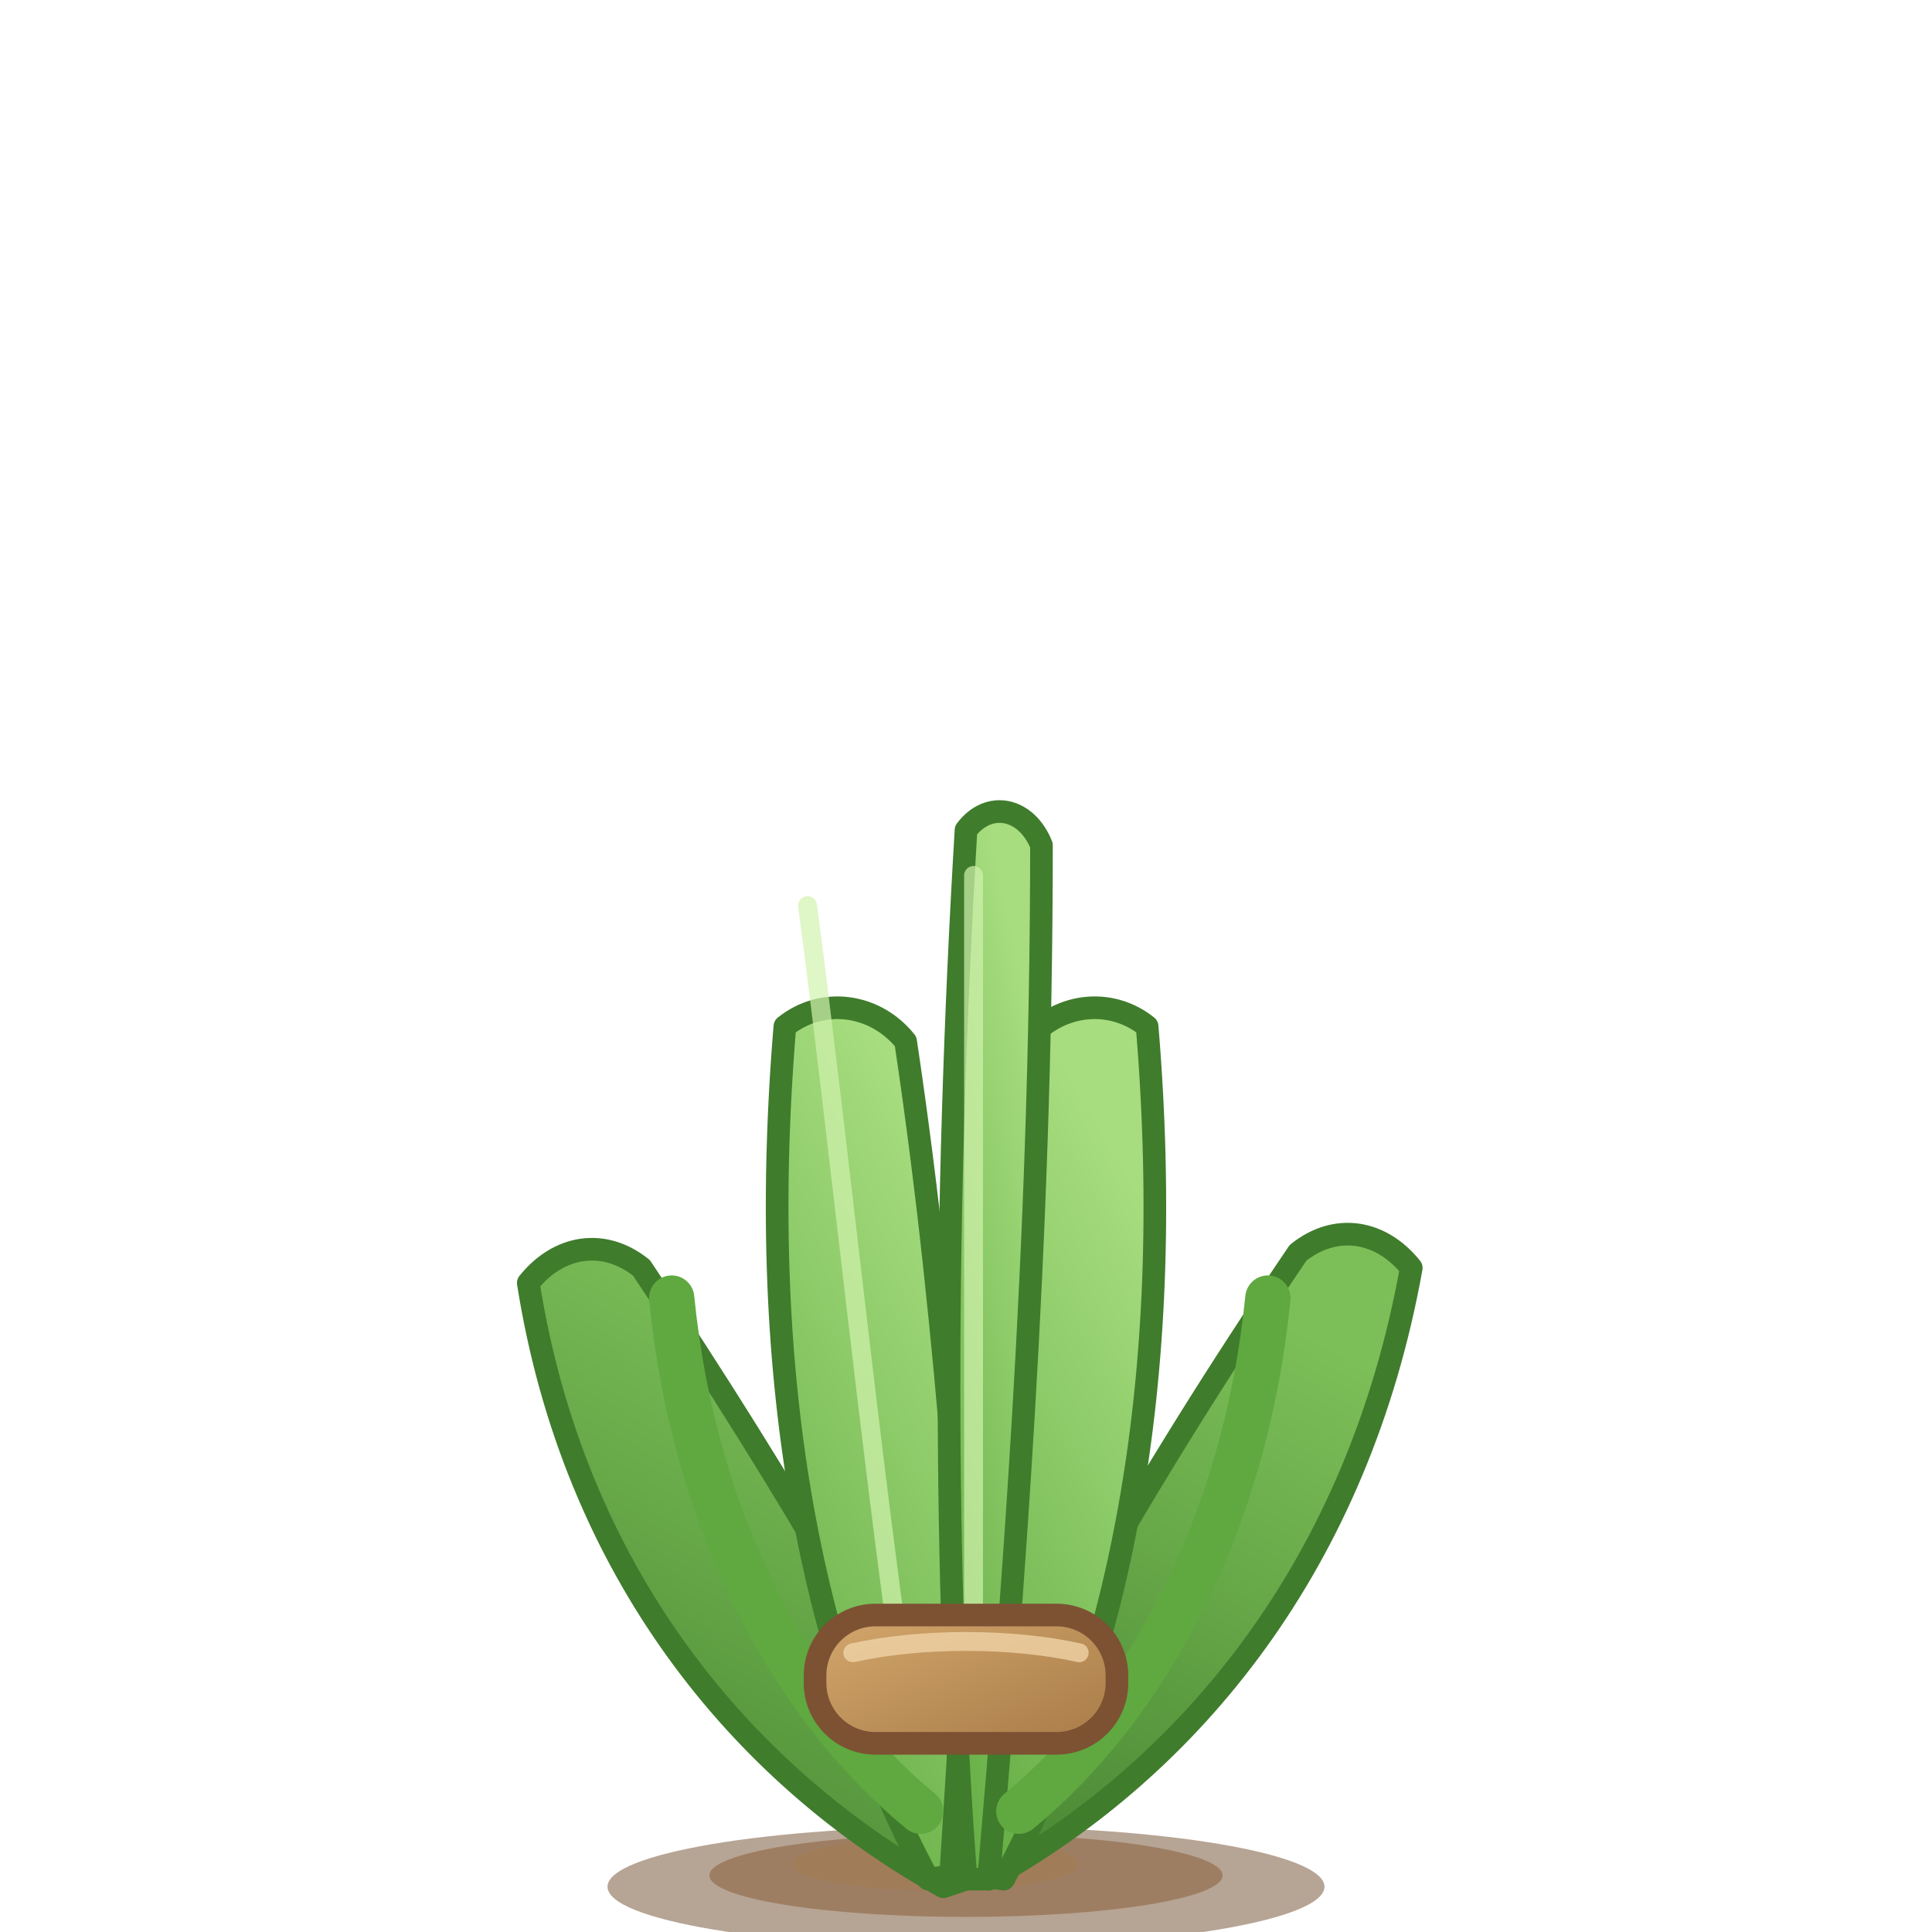
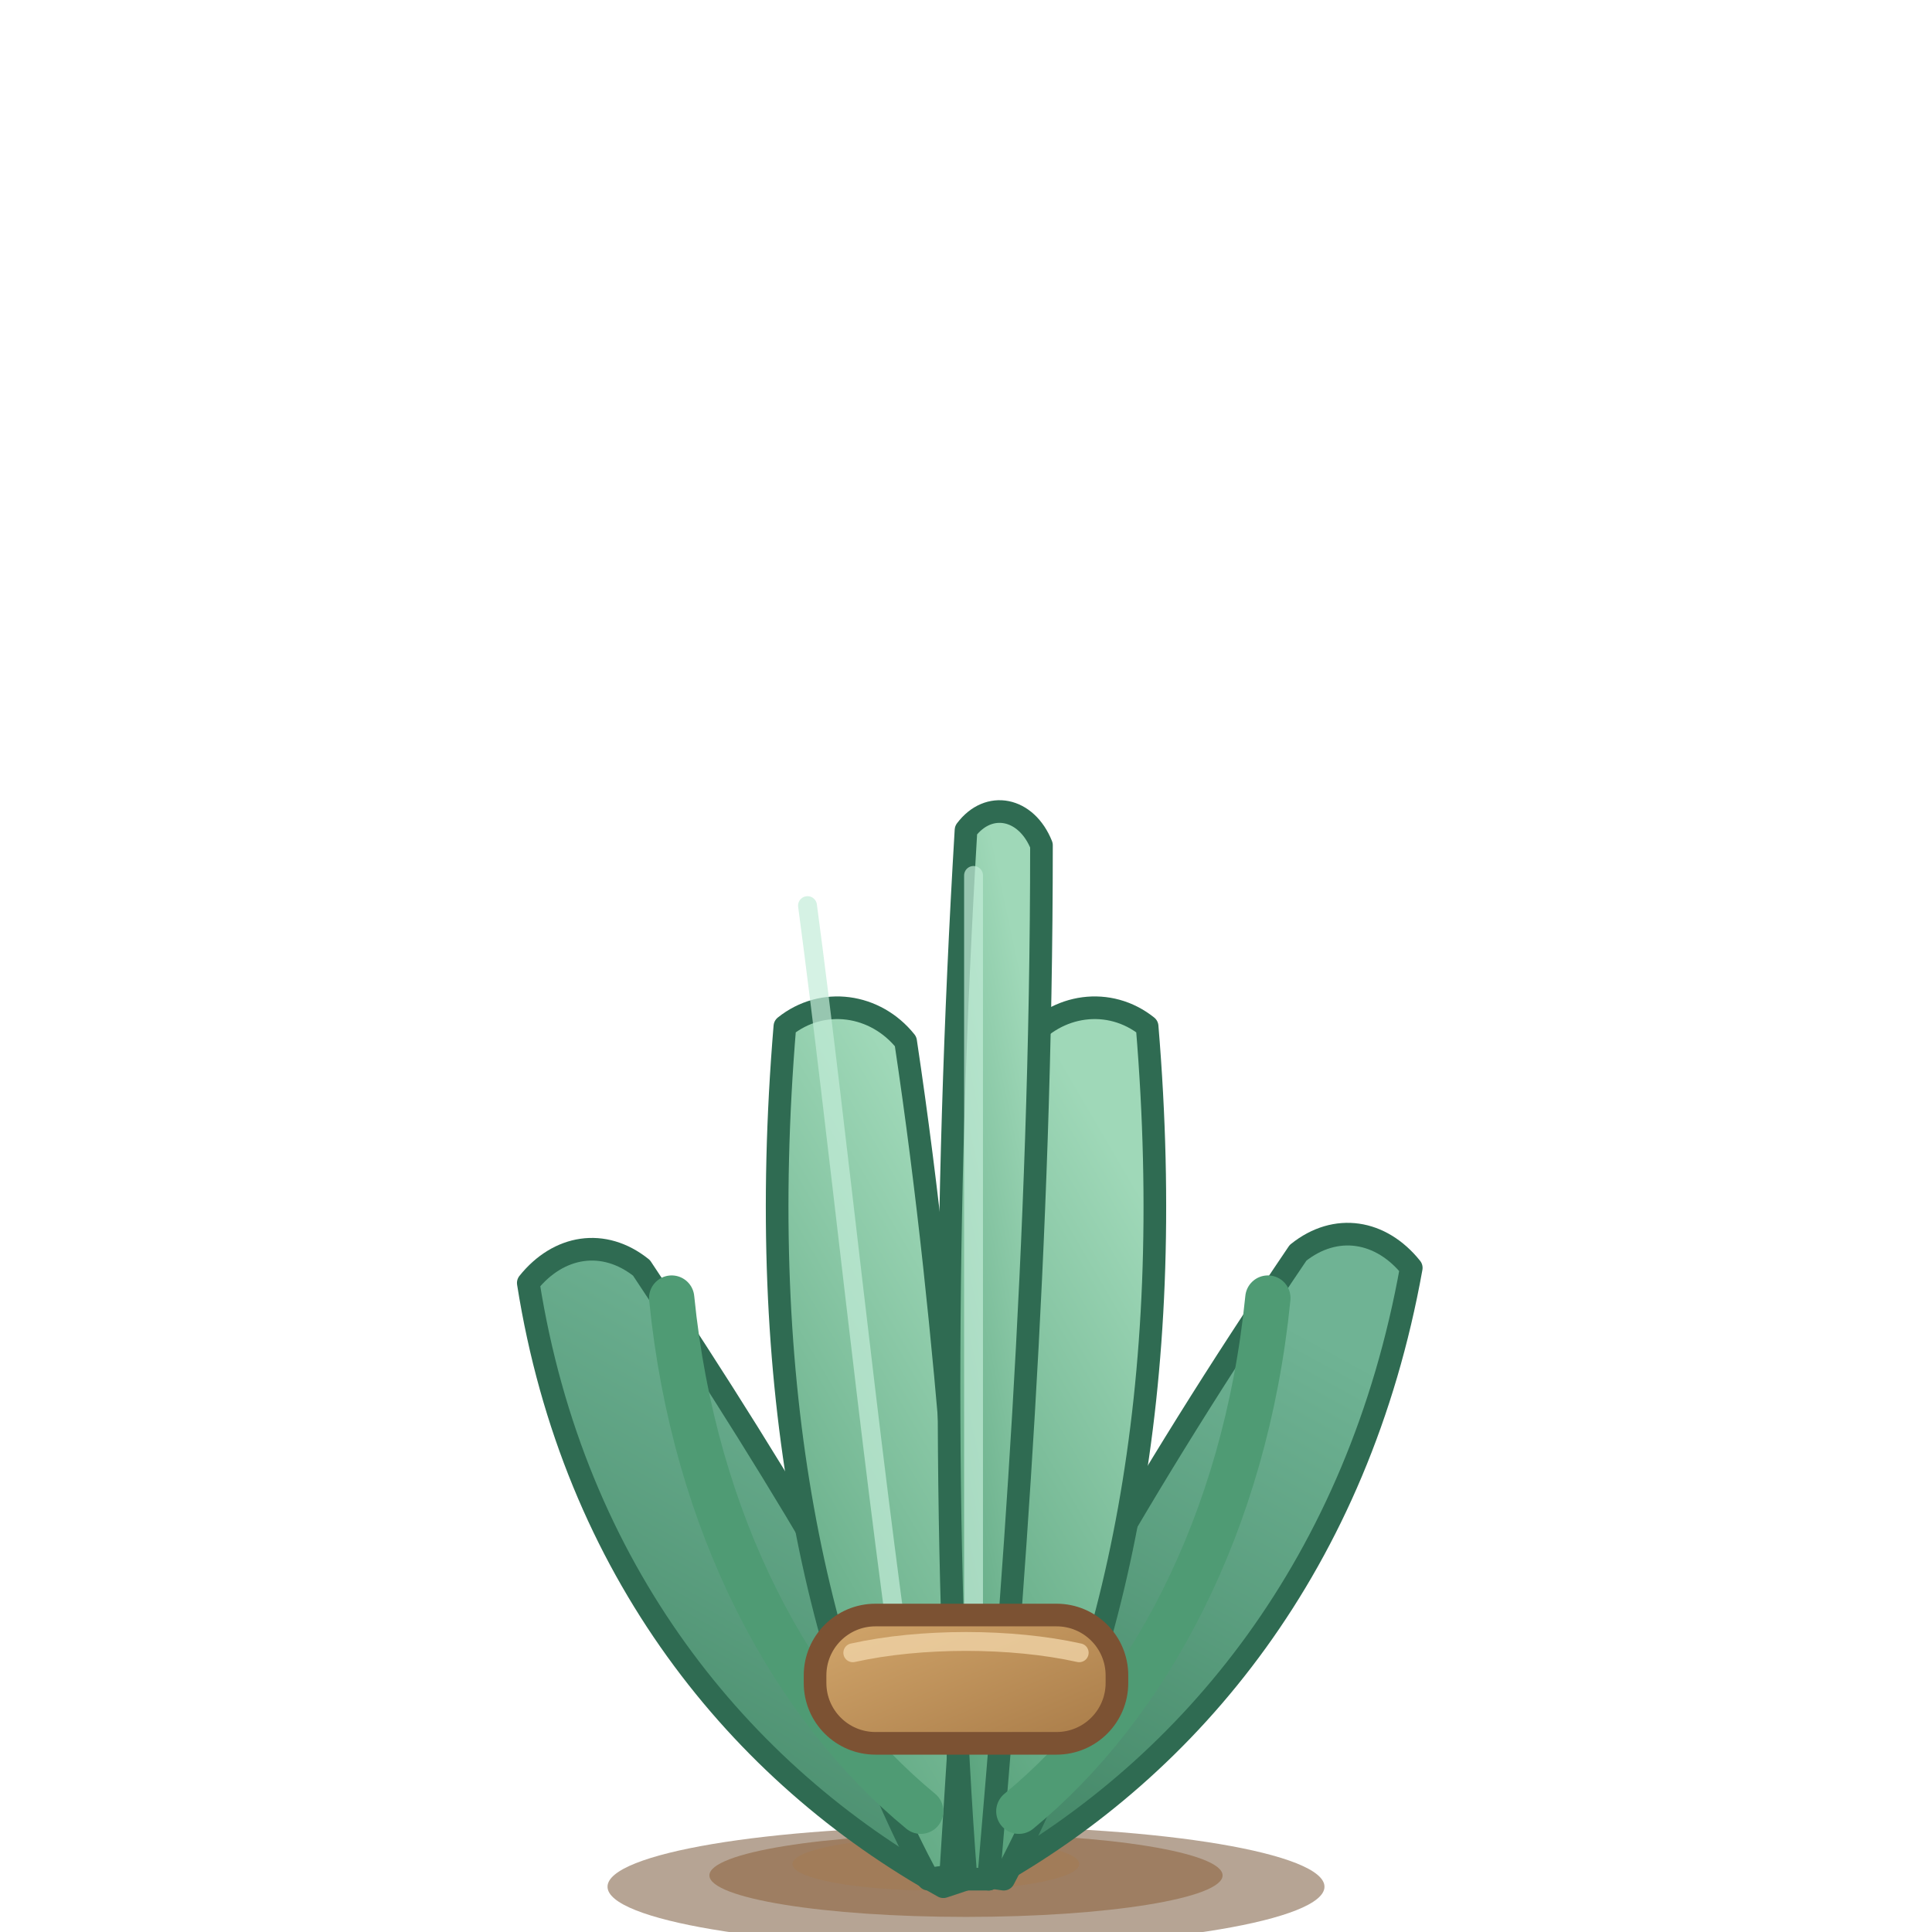
<svg xmlns="http://www.w3.org/2000/svg" width="512" height="512" viewBox="0 0 512 512">
  <defs>
    <linearGradient id="bladeL" x1="0" y1="1" x2="0.4" y2="0">
-       <stop offset="0" stop-color="#5fa940" />
-       <stop offset="1" stop-color="#a7dd7f" />
+       <stop offset="0" stop-color="#4f9b74" />
+       <stop offset="1" stop-color="#9fd8b8" />
    </linearGradient>
    <linearGradient id="bladeD" x1="0" y1="1" x2="0.4" y2="0">
-       <stop offset="0" stop-color="#468431" />
-       <stop offset="1" stop-color="#7cbf58" />
+       <stop offset="0" stop-color="#3f8262" />
+       <stop offset="1" stop-color="#6fb394" />
    </linearGradient>
    <linearGradient id="tie" x1="0" y1="0" x2="1" y2="1">
      <stop offset="0" stop-color="#d3a76c" />
      <stop offset="1" stop-color="#a87b48" />
    </linearGradient>
  </defs>
  <ellipse cx="256" cy="500" rx="95" ry="16" fill="#6d4a2a" opacity="0.50" />
  <ellipse cx="256" cy="497" rx="68" ry="11" fill="#8a5f38" opacity="0.55" />
  <ellipse cx="248" cy="494" rx="38" ry="7" fill="#a4794e" opacity="0.45" />
-   <g stroke="#3f7c2c" stroke-width="6" stroke-linejoin="round">
+   <g stroke="#2f6b52" stroke-width="6" stroke-linejoin="round">
    <path d="M250 500 C196 470 152 416 140 340 C148 330 160 328 170 336 C210 396 240 448 262 496 Z" fill="url(#bladeD)" />
    <path d="M262 498 C316 468 360 414 374 336 C366 326 354 324 344 332 C302 394 272 448 250 496 Z" fill="url(#bladeD)" />
    <path d="M246 498 C216 442 200 368 208 272 C218 264 232 266 240 276 C252 356 256 434 260 496 Z" fill="url(#bladeL)" />
    <path d="M266 498 C296 442 312 368 304 272 C294 264 280 266 272 276 C260 356 256 434 252 496 Z" fill="url(#bladeL)" />
    <path d="M256 498 C250 420 250 320 256 220 C262 212 272 214 276 224 C276 330 268 428 262 498 Z" fill="url(#bladeL)" />
-     <path d="M244 480 C210 452 184 404 178 344" fill="none" stroke="#5fa940" stroke-width="12" stroke-linecap="round" />
-     <path d="M270 480 C304 452 330 404 336 344" fill="none" stroke="#5fa940" stroke-width="12" stroke-linecap="round" />
+     <path d="M244 480 C210 452 184 404 178 344" fill="none" stroke="#4f9b74" stroke-width="12" stroke-linecap="round" />
+     <path d="M270 480 C304 452 330 404 336 344" fill="none" stroke="#4f9b74" stroke-width="12" stroke-linecap="round" />
  </g>
-   <path d="M214 240 C222 300 230 380 240 450" stroke="#d2f2ae" stroke-width="5" fill="none" stroke-linecap="round" opacity="0.7" />
-   <path d="M258 232 C258 320 258 400 258 462" stroke="#d2f2ae" stroke-width="5" fill="none" stroke-linecap="round" opacity="0.7" />
+   <path d="M214 240 C222 300 230 380 240 450" stroke="#c3ecd8" stroke-width="5" fill="none" stroke-linecap="round" opacity="0.7" />
+   <path d="M258 232 C258 320 258 400 258 462" stroke="#c3ecd8" stroke-width="5" fill="none" stroke-linecap="round" opacity="0.7" />
  <rect x="216" y="428" width="80" height="34" rx="16" fill="url(#tie)" stroke="#7c5233" stroke-width="6" />
  <path d="M226 438 C244 434 268 434 286 438" stroke="#f0d3a6" stroke-width="5" fill="none" stroke-linecap="round" opacity="0.8" />
</svg>
